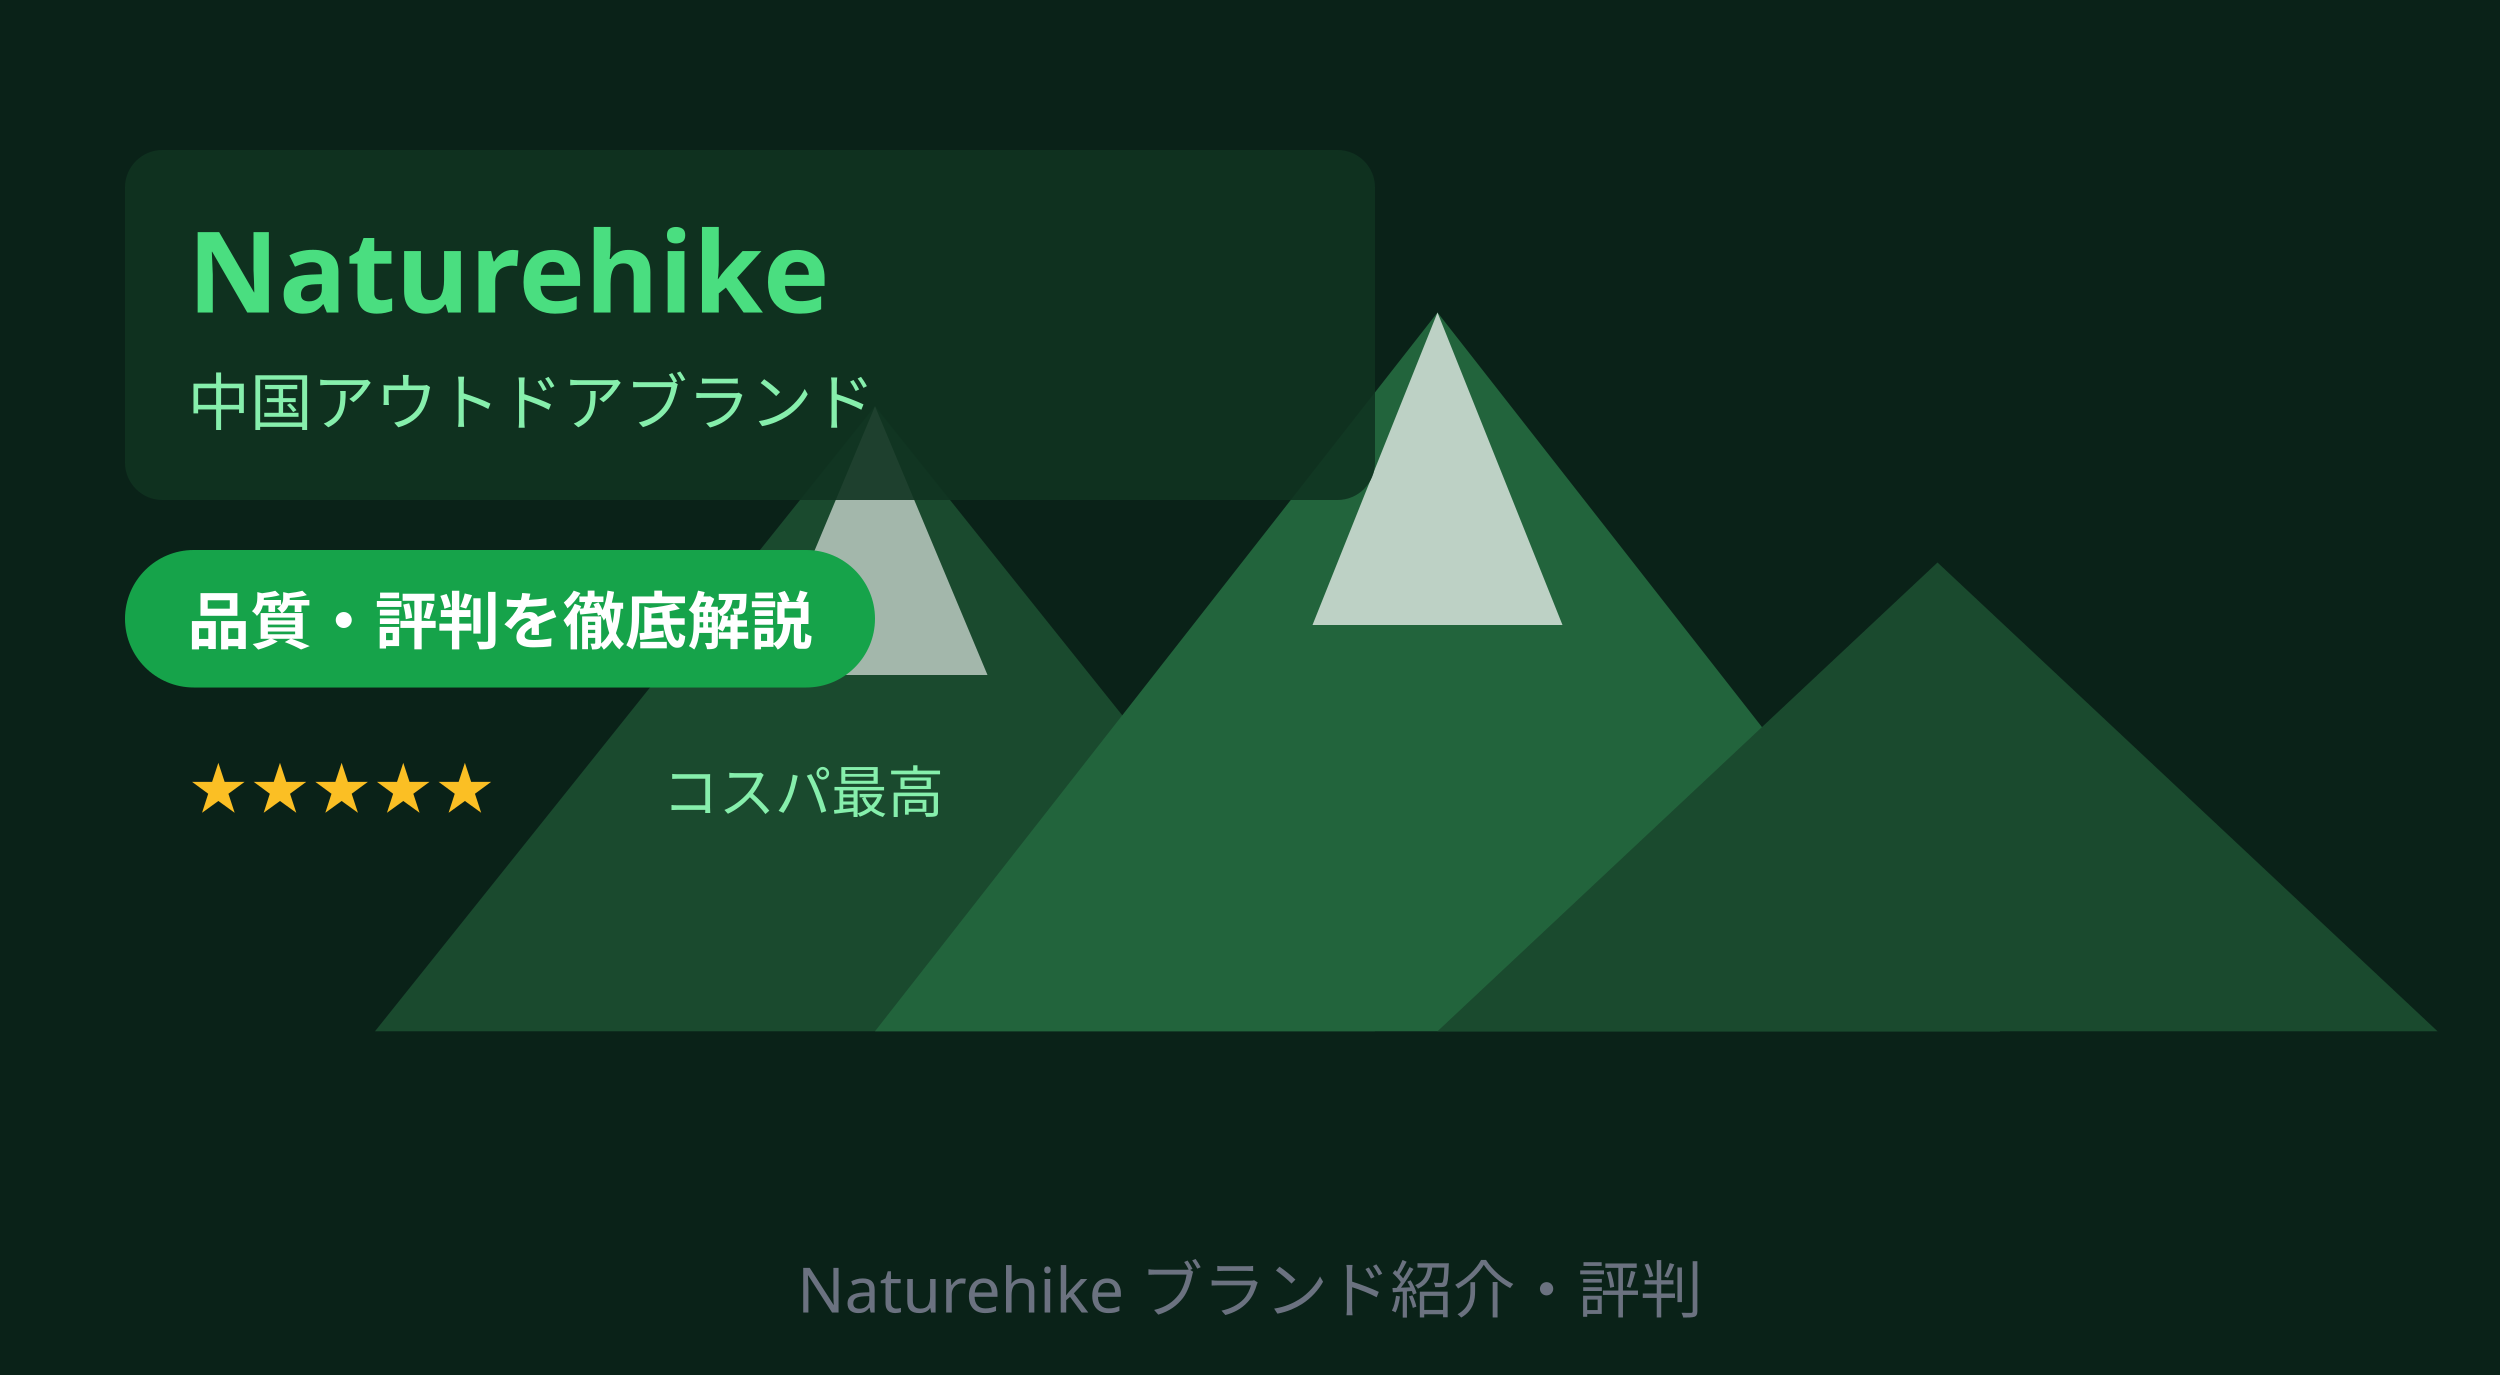
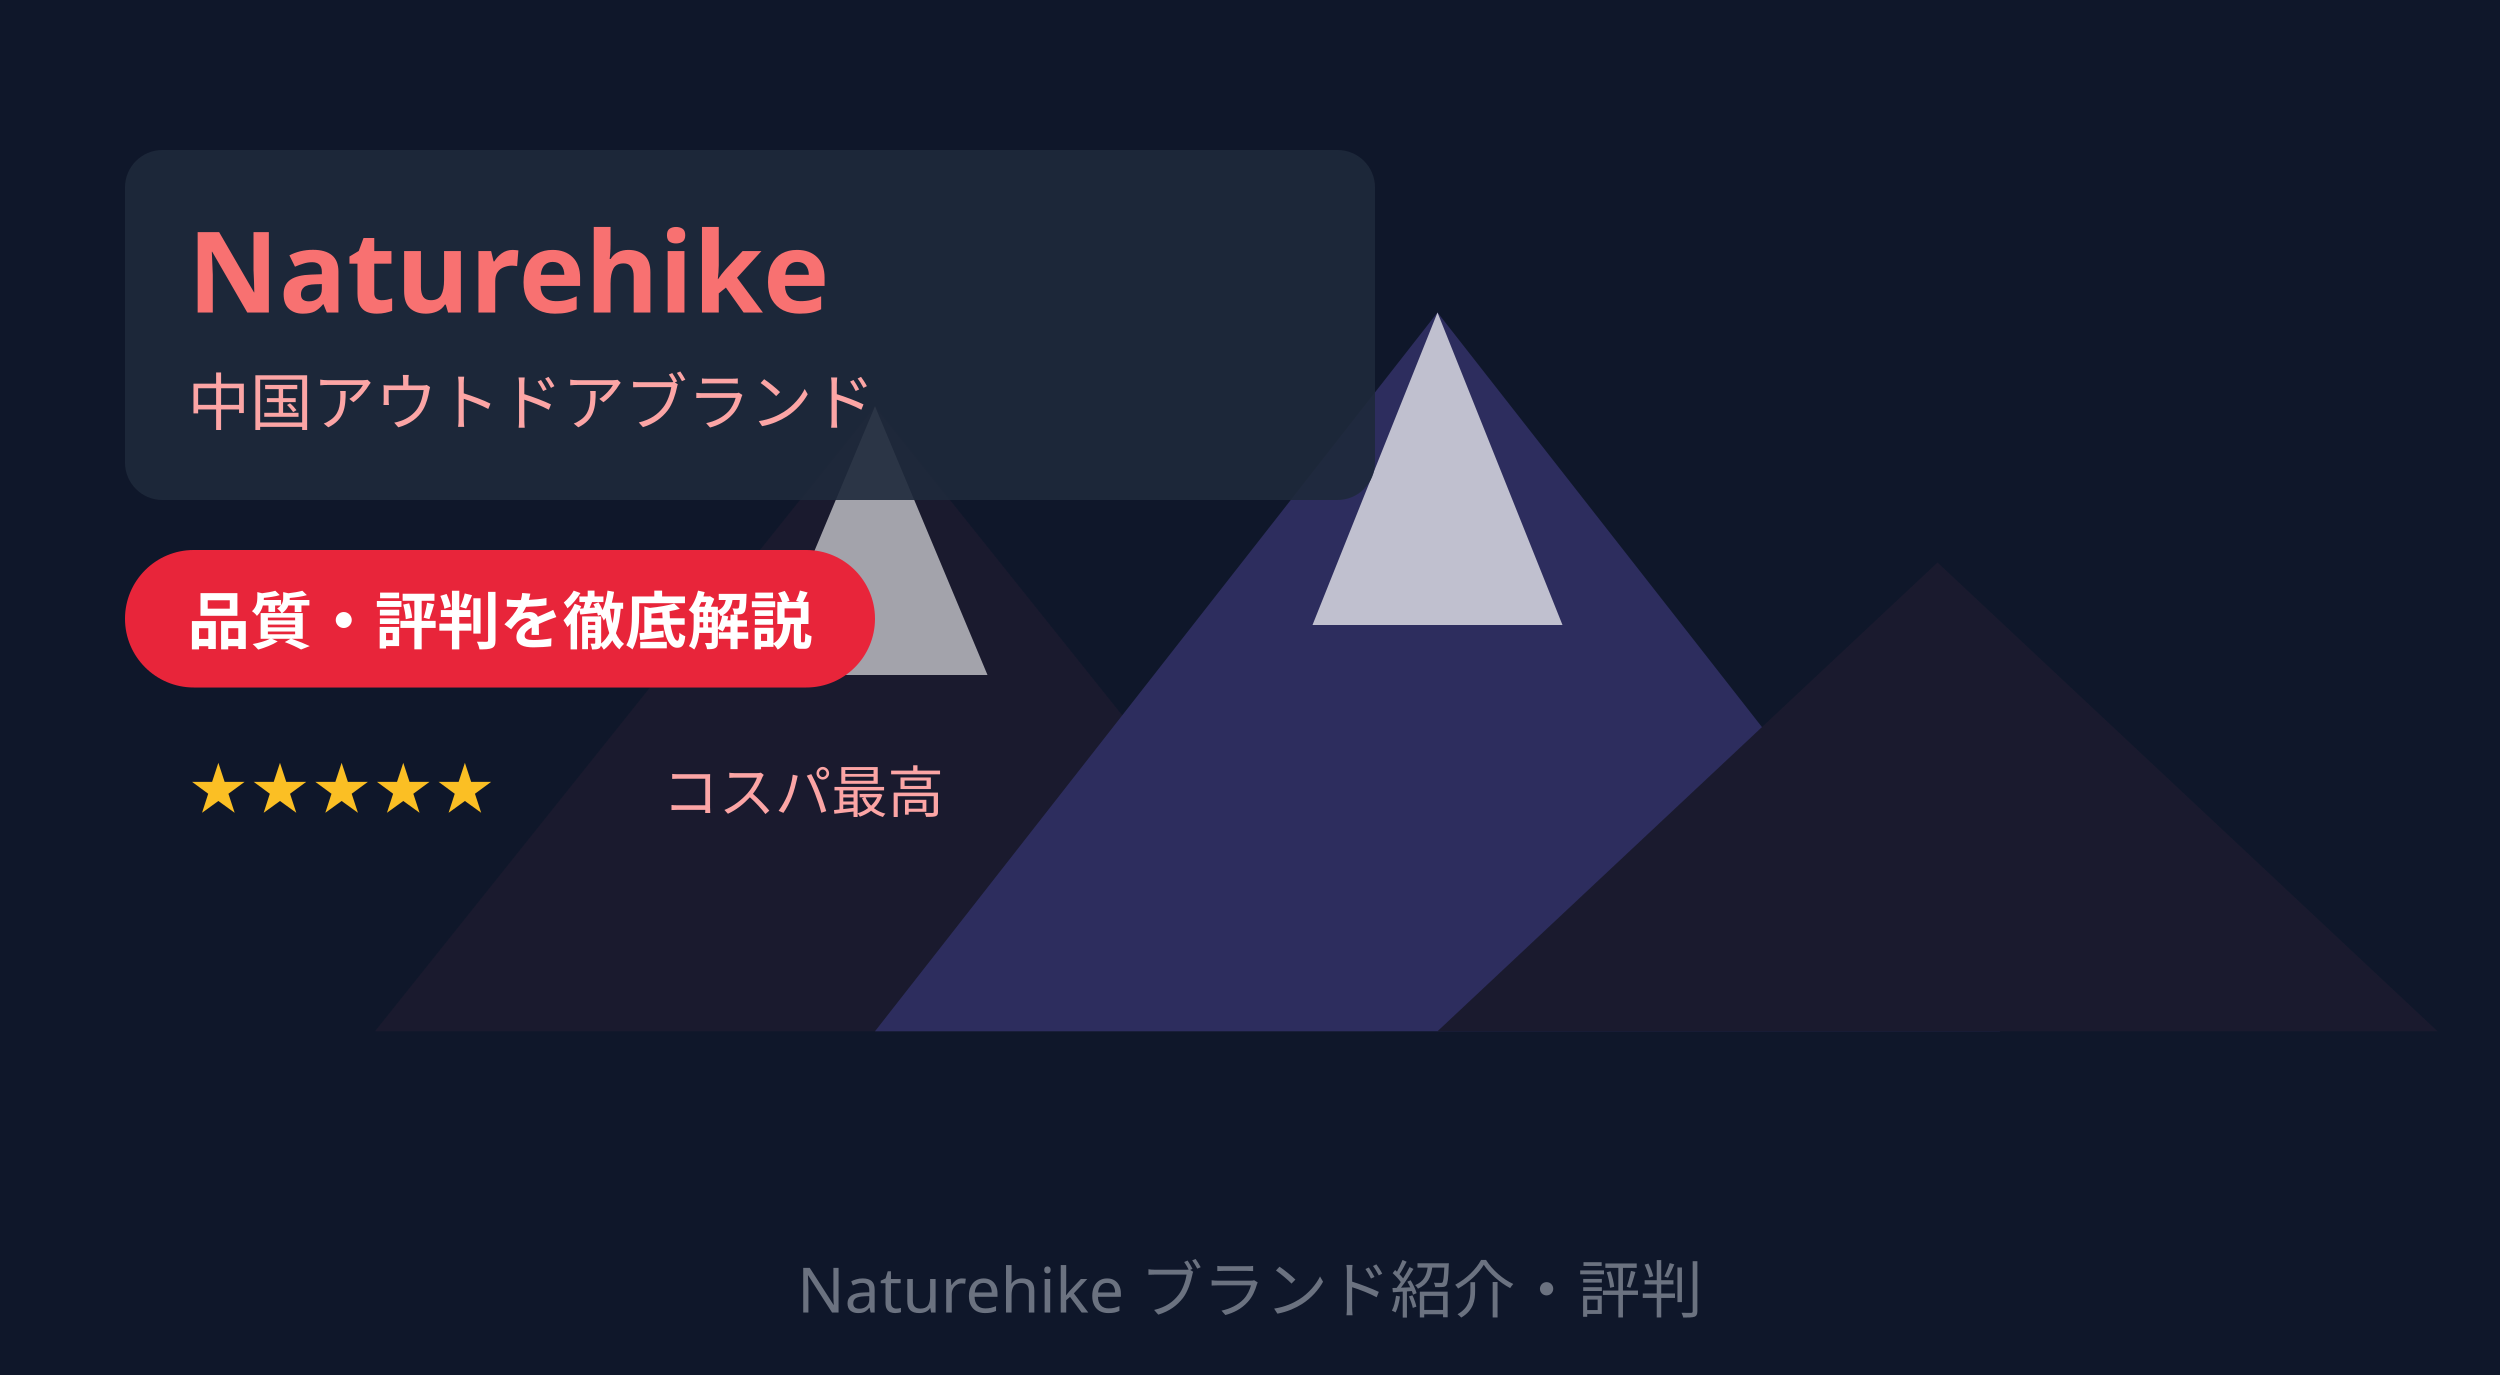
<svg xmlns="http://www.w3.org/2000/svg" viewBox="0 0 400 220">
-   <rect width="400" height="220" fill="#0a2218" />
-   <polygon points="60,165 140,65 220,165" fill="#1a4a2e" />
-   <polygon points="140,165 230,50 320,165" fill="#22643c" />
-   <polygon points="230,165 310,90 390,165" fill="#1a4a2e" />
+   <rect width="400" height="220" fill="#0f172a" />
+   <polygon points="60,165 140,65 220,165" fill="#1a1a2e" />
+   <polygon points="140,165 230,50 320,165" fill="#2d2d5e" />
+   <polygon points="230,165 310,90 390,165" fill="#1a1a2e" />
  <polygon points="140,65 122,108 158,108" fill="white" opacity="0.6" />
  <polygon points="230,50 210,100 250,100" fill="white" opacity="0.7" />
-   <rect x="20" y="24" width="200" height="56" rx="6" fill="#0f3320" opacity="0.9" />
-   <text x="30" y="50" font-family="sans-serif" font-size="18" font-weight="900" fill="#4ade80">Naturehike</text>
-   <text x="30" y="68" font-family="sans-serif" font-size="10" fill="#86efac">中国アウトドアブランド</text>
-   <rect x="20" y="88" width="120" height="22" rx="11" fill="#16a34a" />
+   <rect x="20" y="24" width="200" height="56" rx="6" fill="#1e293b" opacity="0.9" />
+   <text x="30" y="50" font-family="sans-serif" font-size="18" font-weight="900" fill="#f87171">Naturehike</text>
+   <text x="30" y="68" font-family="sans-serif" font-size="10" fill="#fca5a5">中国アウトドアブランド</text>
+   <rect x="20" y="88" width="120" height="22" rx="11" fill="#e8253a" />
  <text x="80" y="103" font-family="sans-serif" font-size="10" font-weight="700" fill="white" text-anchor="middle">品質・評判を徹底解説</text>
  <text x="30" y="130" font-family="sans-serif" font-size="11" fill="#fbbf24">★★★★★</text>
-   <text x="106" y="130" font-family="sans-serif" font-size="9" fill="#86efac">コスパ最高</text>
+   <text x="106" y="130" font-family="sans-serif" font-size="9" fill="#fca5a5">コスパ最高</text>
  <text x="200" y="210" font-family="sans-serif" font-size="10" fill="#6b7280" text-anchor="middle">Naturehike ブランド紹介・評判</text>
</svg>
